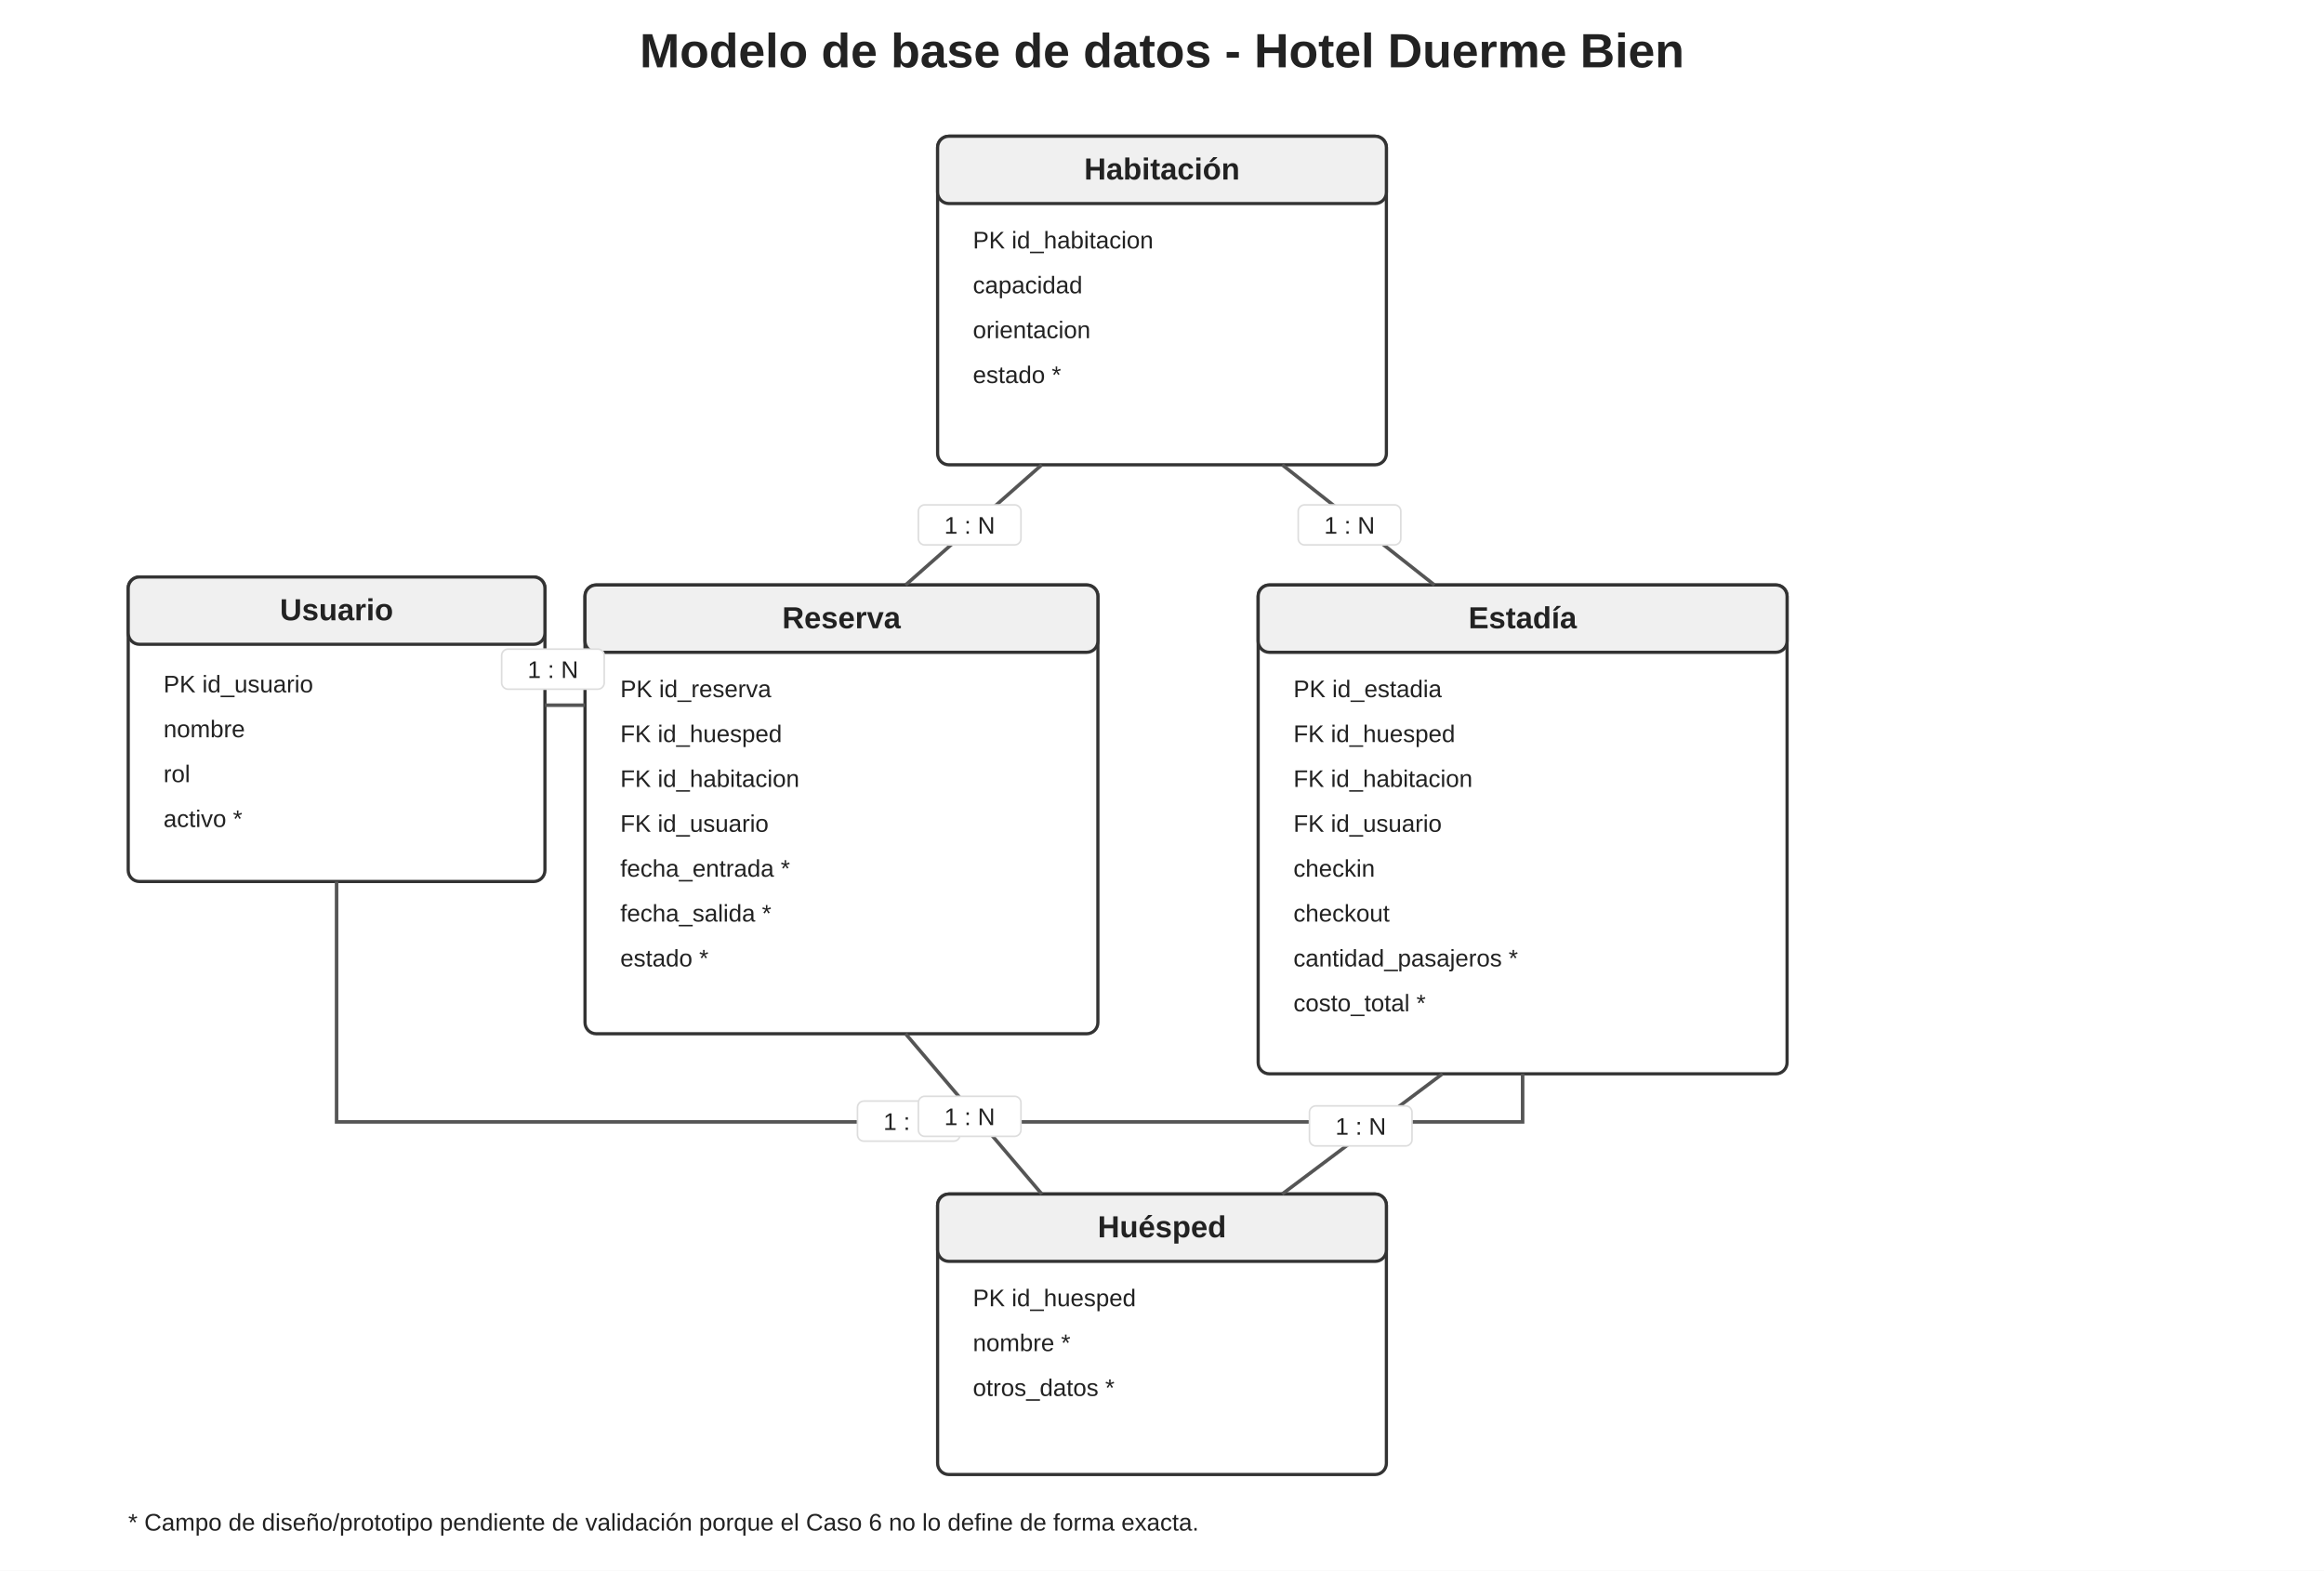
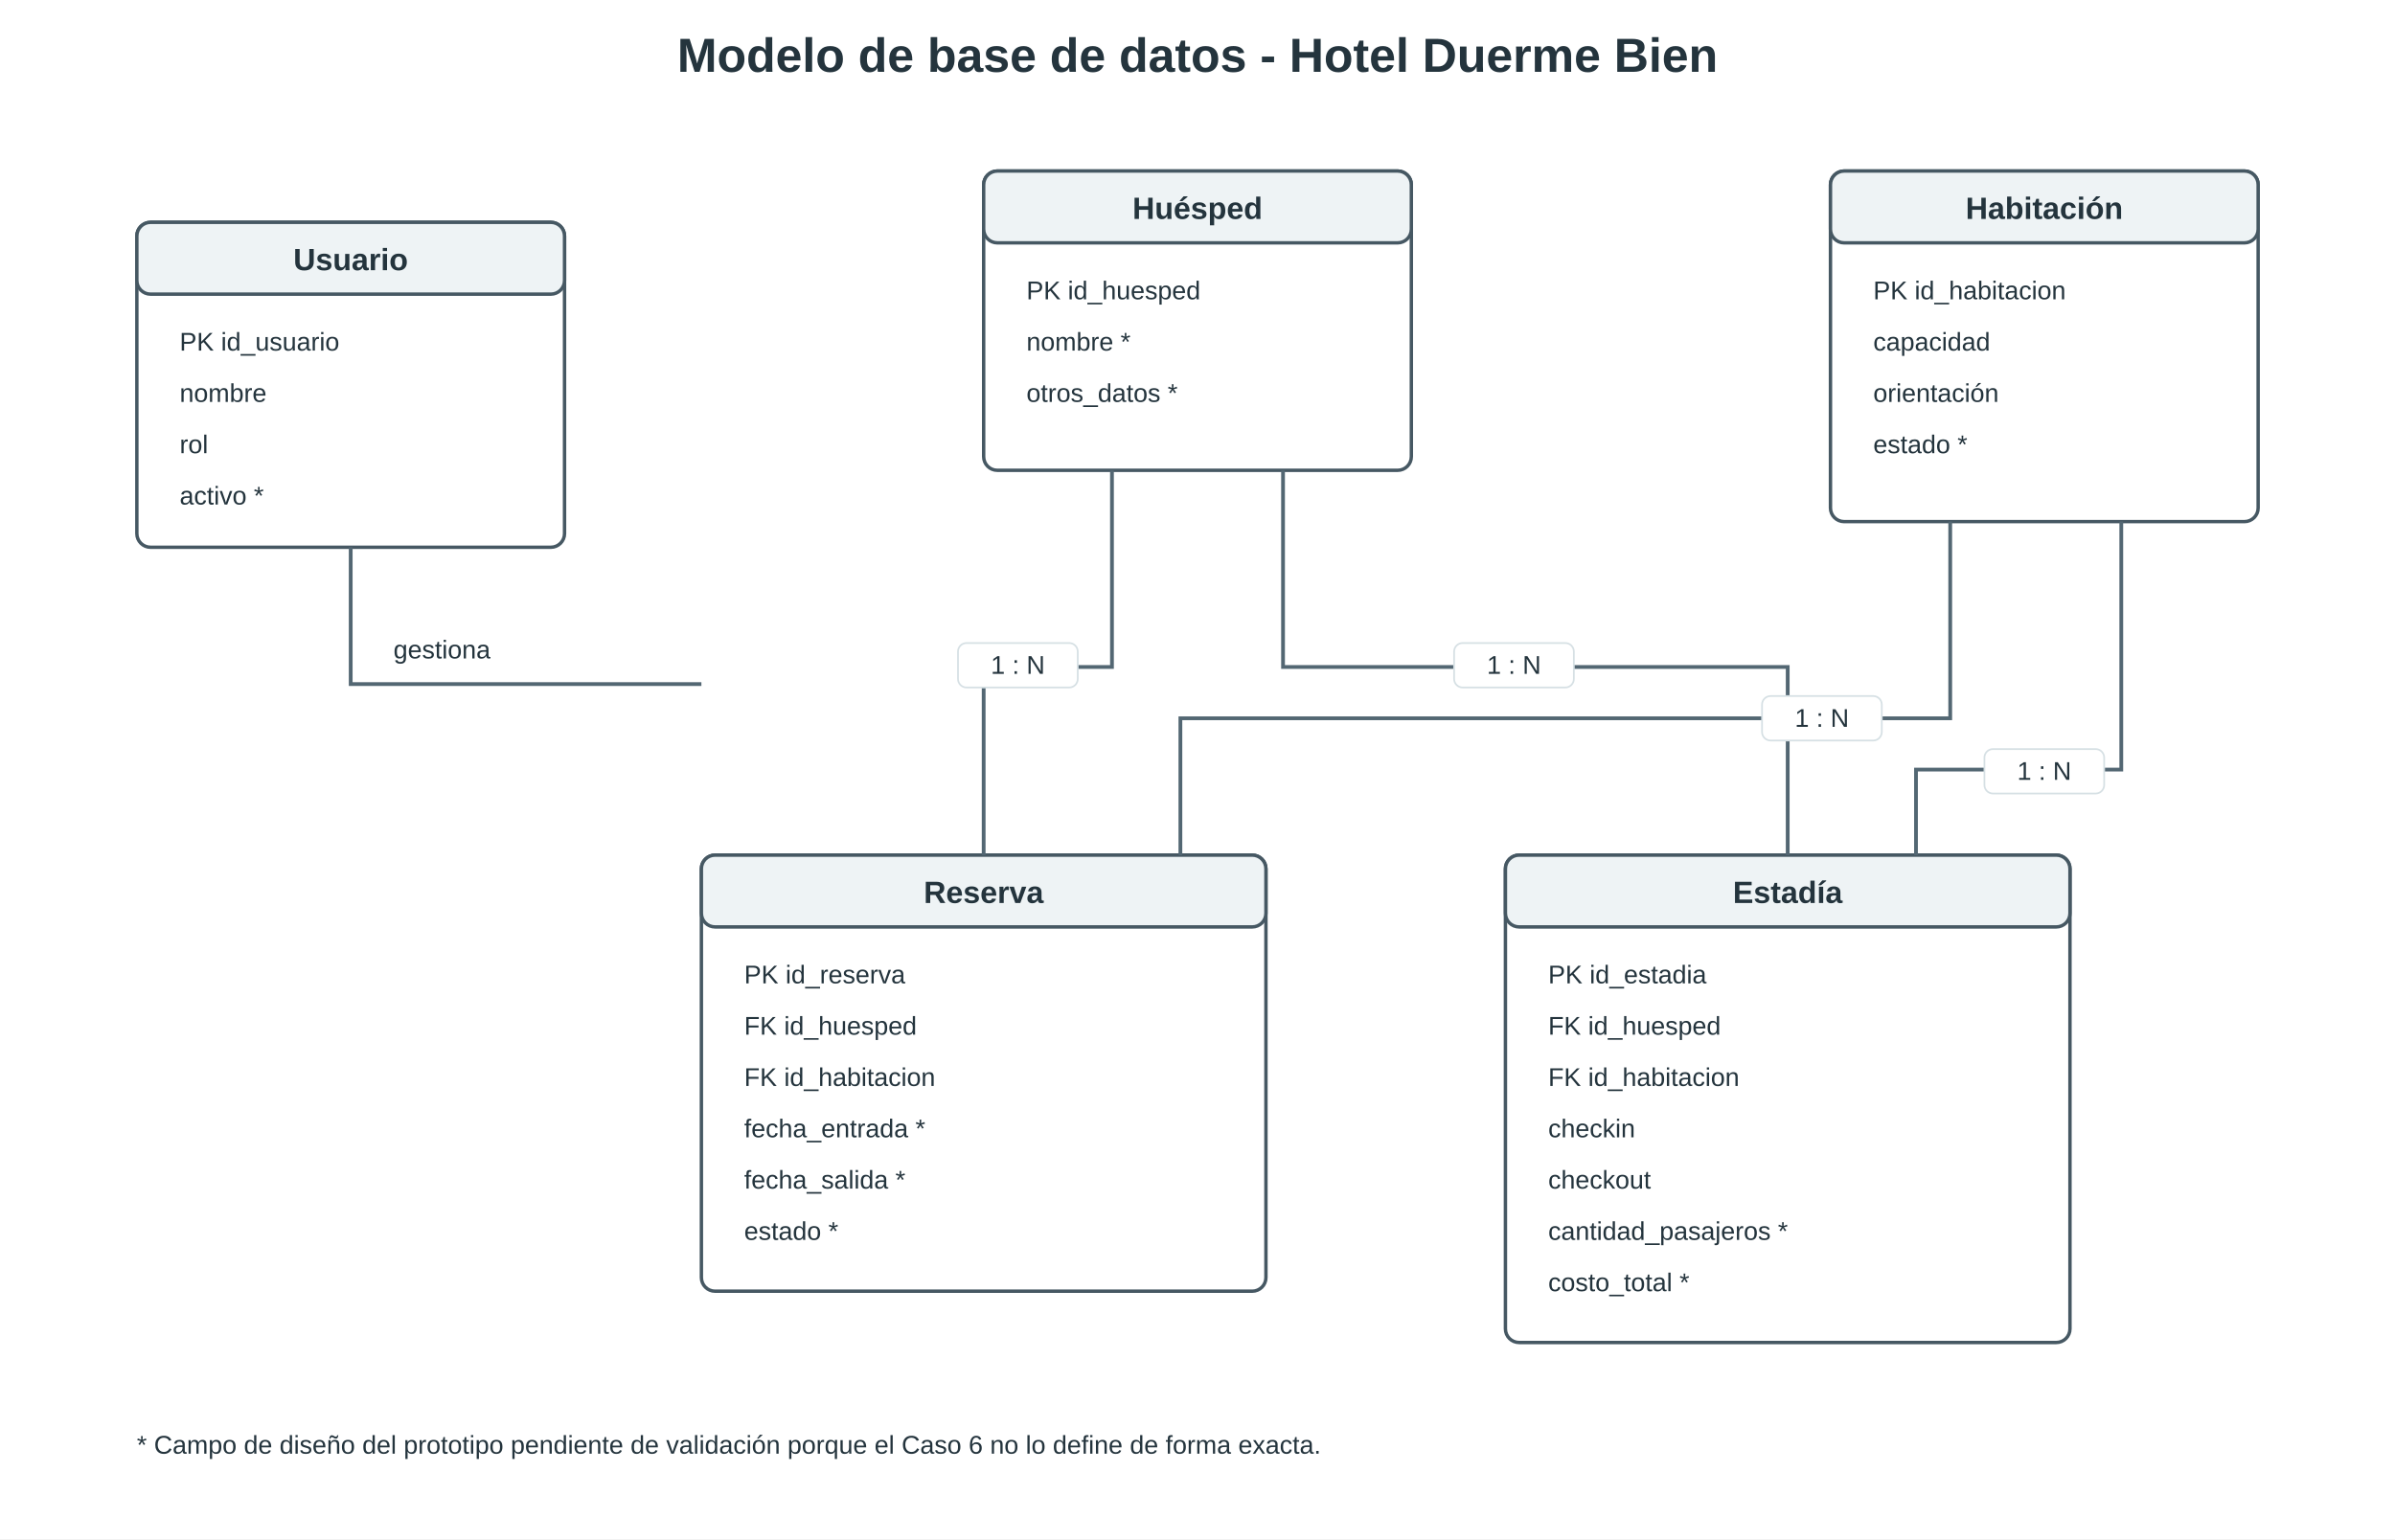
- <svg xmlns="http://www.w3.org/2000/svg" width="1450" height="980" viewBox="0 0 1450 980">
+ <svg xmlns="http://www.w3.org/2000/svg" width="1400" height="900" viewBox="0 0 1400 900">
  <defs>
-     <style>.t{font-family:Arial,sans-serif;fill:#222}.title{font-size:30px;font-weight:700}.h{font-size:19px;font-weight:700}.f{font-size:15px}.box{fill:#fff;stroke:#333;stroke-width:2}.head{fill:#f0f0f0;stroke:#333;stroke-width:2}.rel{stroke:#555;stroke-width:2.2;fill:none}.lbl{fill:white;stroke:#ddd;stroke-width:1}</style>
+     <style>
+ .t{font-family:Arial,sans-serif;fill:#24343d}.title{font-size:28px;font-weight:700}.h{font-size:18px;font-weight:700}.f{font-size:15px}
+ .box{fill:#fff;stroke:#465863;stroke-width:2}.head{fill:#eef3f5;stroke:#465863;stroke-width:2}.rel{stroke:#536773;stroke-width:2.2;fill:none}.badge{fill:#fff;stroke:#d6e0e4}
+ </style>
  </defs>
-   <rect width="1450" height="980" fill="white" />
-   <text x="725" y="42" text-anchor="middle" class="t title">Modelo de base de datos - Hotel Duerme Bien</text>
-   <rect x="80" y="360" width="260" height="190" rx="7" class="box" />
-   <rect x="80" y="360" width="260" height="42" rx="7" class="head" />
-   <text x="210" y="387" text-anchor="middle" class="t h">Usuario</text>
-   <text x="102" y="432" class="t f">PK id_usuario</text>
-   <text x="102" y="460" class="t f">nombre</text>
-   <text x="102" y="488" class="t f">rol</text>
-   <text x="102" y="516" class="t f">activo *</text>
-   <rect x="585" y="85" width="280" height="205" rx="7" class="box" />
-   <rect x="585" y="85" width="280" height="42" rx="7" class="head" />
-   <text x="725" y="112" text-anchor="middle" class="t h">Habitación</text>
-   <text x="607" y="155" class="t f">PK id_habitacion</text>
-   <text x="607" y="183" class="t f">capacidad</text>
-   <text x="607" y="211" class="t f">orientacion</text>
-   <text x="607" y="239" class="t f">estado *</text>
-   <rect x="585" y="745" width="280" height="175" rx="7" class="box" />
-   <rect x="585" y="745" width="280" height="42" rx="7" class="head" />
-   <text x="725" y="772" text-anchor="middle" class="t h">Huésped</text>
-   <text x="607" y="815" class="t f">PK id_huesped</text>
-   <text x="607" y="843" class="t f">nombre *</text>
-   <text x="607" y="871" class="t f">otros_datos *</text>
-   <rect x="365" y="365" width="320" height="280" rx="7" class="box" />
-   <rect x="365" y="365" width="320" height="42" rx="7" class="head" />
-   <text x="525" y="392" text-anchor="middle" class="t h">Reserva</text>
-   <text x="387" y="435" class="t f">PK id_reserva</text>
-   <text x="387" y="463" class="t f">FK id_huesped</text>
-   <text x="387" y="491" class="t f">FK id_habitacion</text>
-   <text x="387" y="519" class="t f">FK id_usuario</text>
-   <text x="387" y="547" class="t f">fecha_entrada *</text>
-   <text x="387" y="575" class="t f">fecha_salida *</text>
-   <text x="387" y="603" class="t f">estado *</text>
-   <rect x="785" y="365" width="330" height="305" rx="7" class="box" />
-   <rect x="785" y="365" width="330" height="42" rx="7" class="head" />
-   <text x="950" y="392" text-anchor="middle" class="t h">Estadía</text>
-   <text x="807" y="435" class="t f">PK id_estadia</text>
-   <text x="807" y="463" class="t f">FK id_huesped</text>
-   <text x="807" y="491" class="t f">FK id_habitacion</text>
-   <text x="807" y="519" class="t f">FK id_usuario</text>
-   <text x="807" y="547" class="t f">checkin</text>
-   <text x="807" y="575" class="t f">checkout</text>
-   <text x="807" y="603" class="t f">cantidad_pasajeros *</text>
-   <text x="807" y="631" class="t f">costo_total *</text>
-   <line x1="650" y1="290" x2="565" y2="365" class="rel" />
-   <rect x="573" y="315" width="64" height="25" rx="4" class="lbl" />
-   <text x="605" y="333" text-anchor="middle" class="t f">1 : N</text>
-   <line x1="800" y1="290" x2="895" y2="365" class="rel" />
-   <rect x="810" y="315" width="64" height="25" rx="4" class="lbl" />
-   <text x="842" y="333" text-anchor="middle" class="t f">1 : N</text>
-   <line x1="340" y1="440" x2="365" y2="440" class="rel" />
-   <rect x="313" y="405" width="64" height="25" rx="4" class="lbl" />
-   <text x="345" y="423" text-anchor="middle" class="t f">1 : N</text>
-   <path d="M210 550 V700 H950 V670" class="rel" />
-   <rect x="535" y="687" width="64" height="25" rx="4" class="lbl" />
-   <text x="567" y="705" text-anchor="middle" class="t f">1 : N</text>
-   <line x1="650" y1="745" x2="565" y2="645" class="rel" />
-   <rect x="573" y="684" width="64" height="25" rx="4" class="lbl" />
-   <text x="605" y="702" text-anchor="middle" class="t f">1 : N</text>
-   <line x1="800" y1="745" x2="900" y2="670" class="rel" />
-   <rect x="817" y="690" width="64" height="25" rx="4" class="lbl" />
-   <text x="849" y="708" text-anchor="middle" class="t f">1 : N</text>
-   <text x="80" y="955" class="t f">* Campo de diseño/prototipo pendiente de validación porque el Caso 6 no lo define de forma exacta.</text>
+   <rect width="1400" height="900" fill="#fff" />
+   <text x="700" y="42" text-anchor="middle" class="t title">Modelo de base de datos - Hotel Duerme Bien</text>
+   <rect x="80" y="130" width="250" height="190" rx="8" class="box" />
+   <rect x="80" y="130" width="250" height="42" rx="8" class="head" />
+   <text x="205" y="158" text-anchor="middle" class="t h">Usuario</text>
+   <text x="105" y="205" class="t f">PK id_usuario</text>
+   <text x="105" y="235" class="t f">nombre</text>
+   <text x="105" y="265" class="t f">rol</text>
+   <text x="105" y="295" class="t f">activo *</text>
+   <rect x="575" y="100" width="250" height="175" rx="8" class="box" />
+   <rect x="575" y="100" width="250" height="42" rx="8" class="head" />
+   <text x="700" y="128" text-anchor="middle" class="t h">Huésped</text>
+   <text x="600" y="175" class="t f">PK id_huesped</text>
+   <text x="600" y="205" class="t f">nombre *</text>
+   <text x="600" y="235" class="t f">otros_datos *</text>
+   <rect x="1070" y="100" width="250" height="205" rx="8" class="box" />
+   <rect x="1070" y="100" width="250" height="42" rx="8" class="head" />
+   <text x="1195" y="128" text-anchor="middle" class="t h">Habitación</text>
+   <text x="1095" y="175" class="t f">PK id_habitacion</text>
+   <text x="1095" y="205" class="t f">capacidad</text>
+   <text x="1095" y="235" class="t f">orientación</text>
+   <text x="1095" y="265" class="t f">estado *</text>
+   <rect x="410" y="500" width="330" height="255" rx="8" class="box" />
+   <rect x="410" y="500" width="330" height="42" rx="8" class="head" />
+   <text x="575" y="528" text-anchor="middle" class="t h">Reserva</text>
+   <text x="435" y="575" class="t f">PK id_reserva</text>
+   <text x="435" y="605" class="t f">FK id_huesped</text>
+   <text x="435" y="635" class="t f">FK id_habitacion</text>
+   <text x="435" y="665" class="t f">fecha_entrada *</text>
+   <text x="435" y="695" class="t f">fecha_salida *</text>
+   <text x="435" y="725" class="t f">estado *</text>
+   <rect x="880" y="500" width="330" height="285" rx="8" class="box" />
+   <rect x="880" y="500" width="330" height="42" rx="8" class="head" />
+   <text x="1045" y="528" text-anchor="middle" class="t h">Estadía</text>
+   <text x="905" y="575" class="t f">PK id_estadia</text>
+   <text x="905" y="605" class="t f">FK id_huesped</text>
+   <text x="905" y="635" class="t f">FK id_habitacion</text>
+   <text x="905" y="665" class="t f">checkin</text>
+   <text x="905" y="695" class="t f">checkout</text>
+   <text x="905" y="725" class="t f">cantidad_pasajeros *</text>
+   <text x="905" y="755" class="t f">costo_total *</text>
+   <path d="M650 275 V390 H575 V500" class="rel" />
+   <rect x="560" y="376" width="70" height="26" rx="5" class="badge" />
+   <text x="595" y="394" text-anchor="middle" class="t f">1 : N</text>
+   <path d="M750 275 V390 H1045 V500" class="rel" />
+   <rect x="850" y="376" width="70" height="26" rx="5" class="badge" />
+   <text x="885" y="394" text-anchor="middle" class="t f">1 : N</text>
+   <path d="M1140 305 V420 H690 V500" class="rel" />
+   <rect x="1030" y="407" width="70" height="26" rx="5" class="badge" />
+   <text x="1065" y="425" text-anchor="middle" class="t f">1 : N</text>
+   <path d="M1240 305 V450 H1120 V500" class="rel" />
+   <rect x="1160" y="438" width="70" height="26" rx="5" class="badge" />
+   <text x="1195" y="456" text-anchor="middle" class="t f">1 : N</text>
+   <path d="M205 320 V400 H410" class="rel" />
+   <text x="230" y="385" class="t f">gestiona</text>
+   <text x="80" y="850" class="t f">* Campo de diseño del prototipo pendiente de validación porque el Caso 6 no lo define de forma exacta.</text>
</svg>
